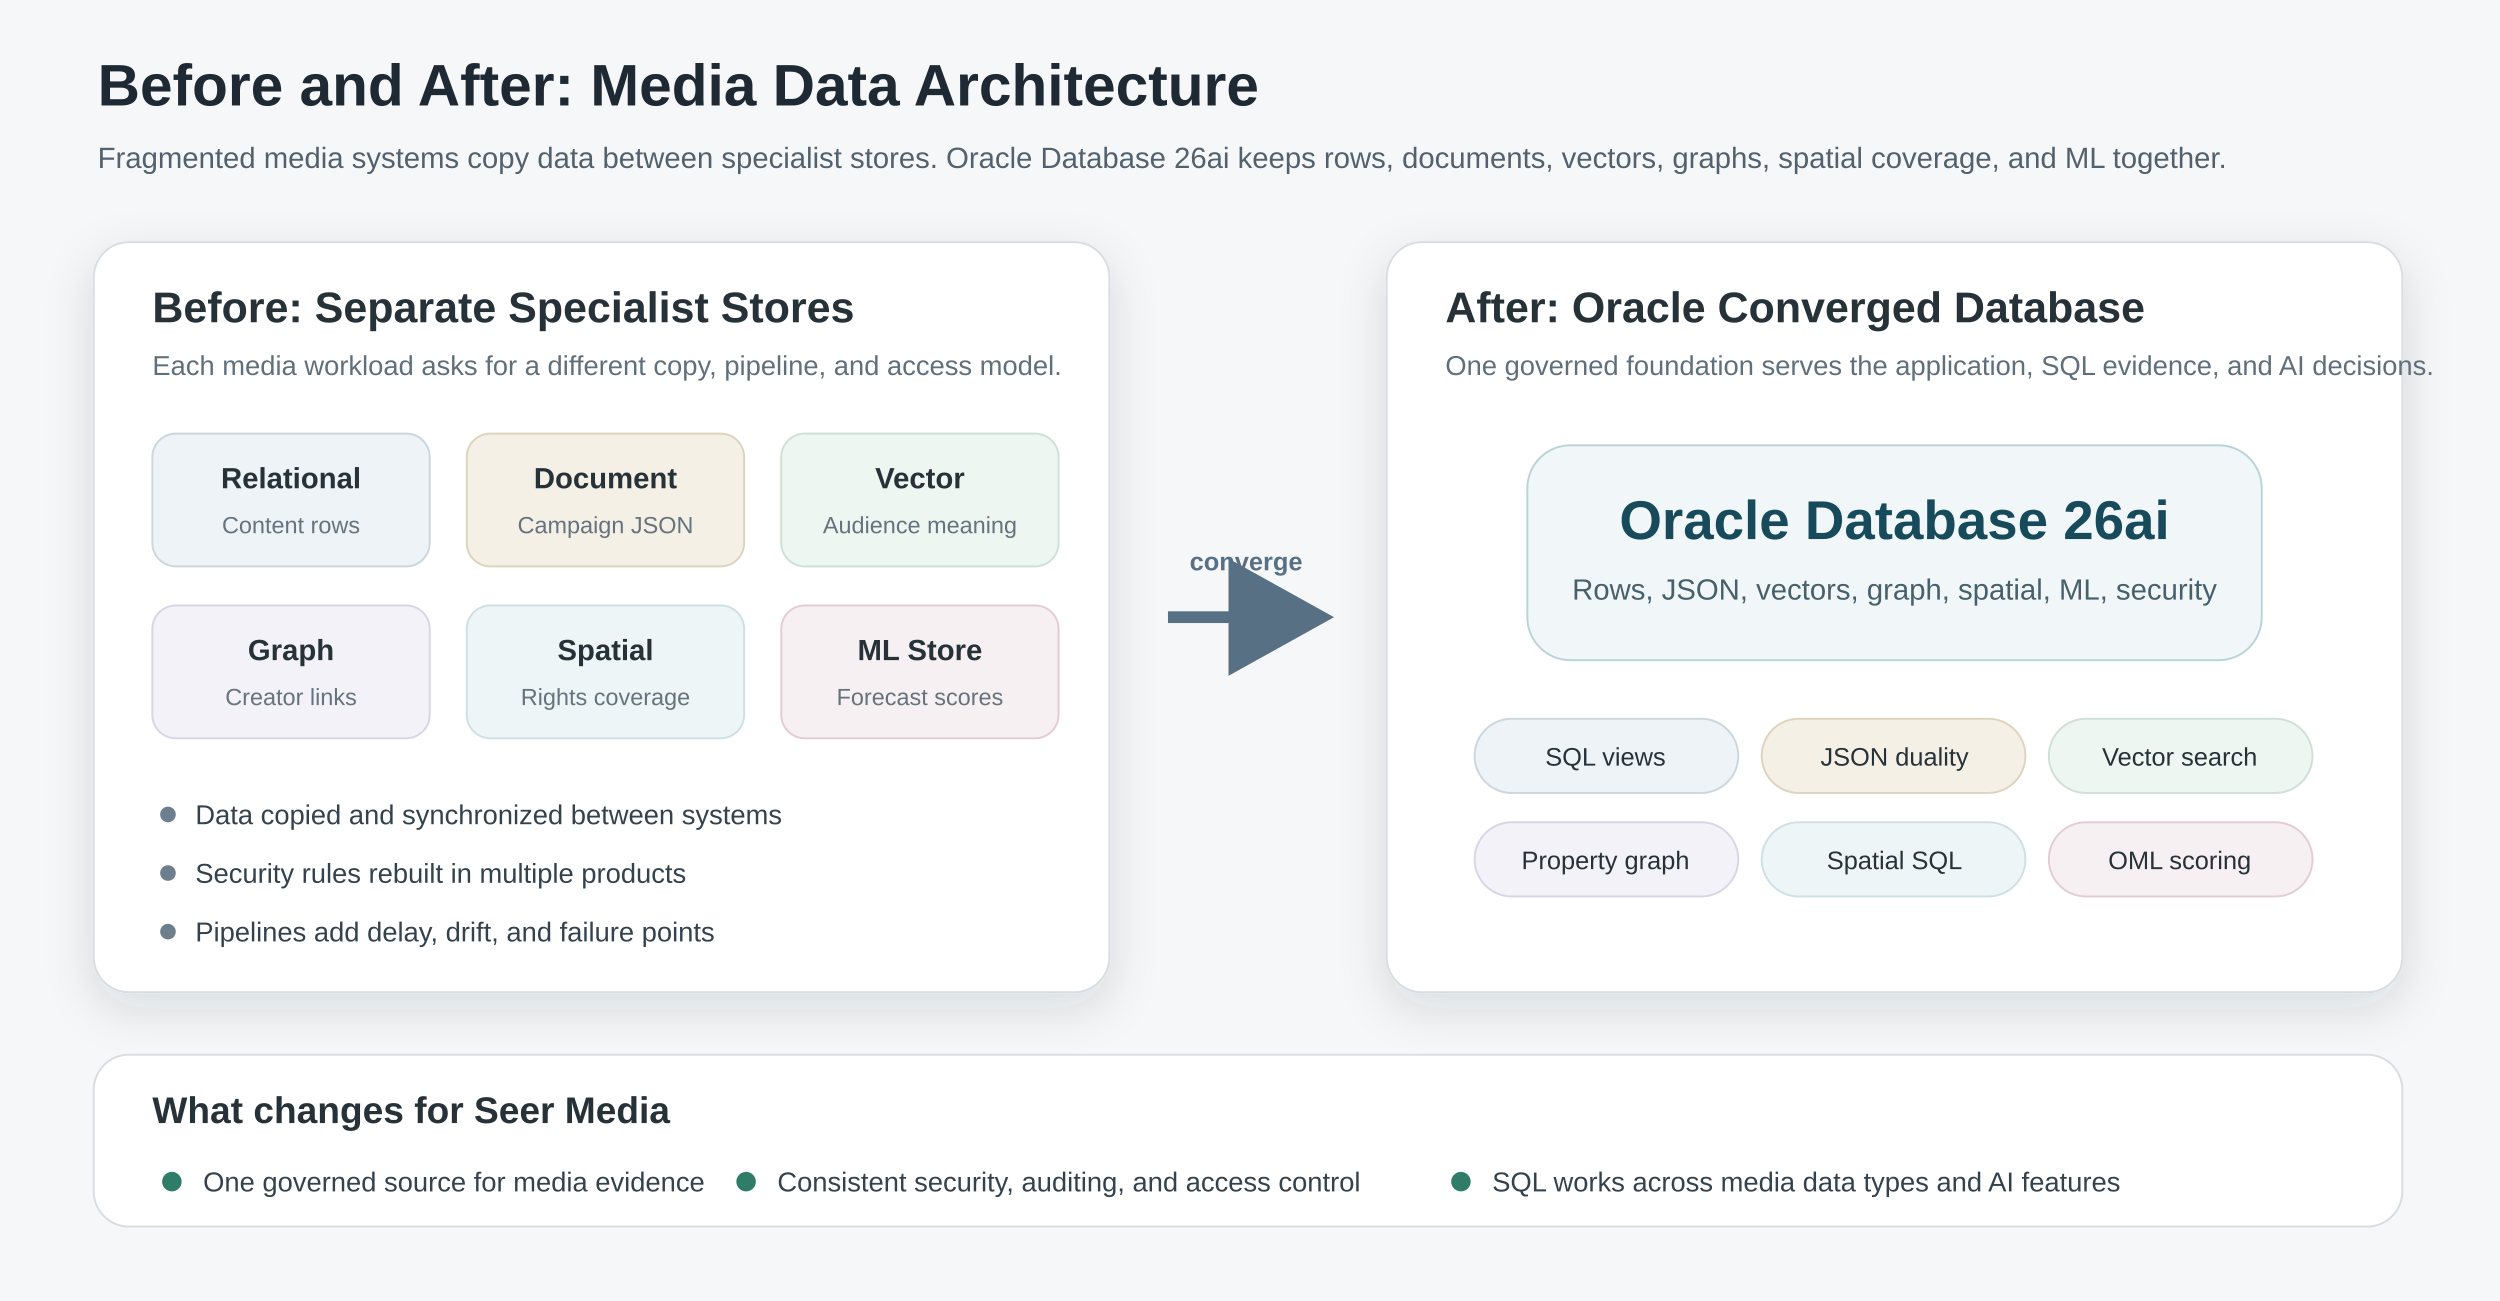
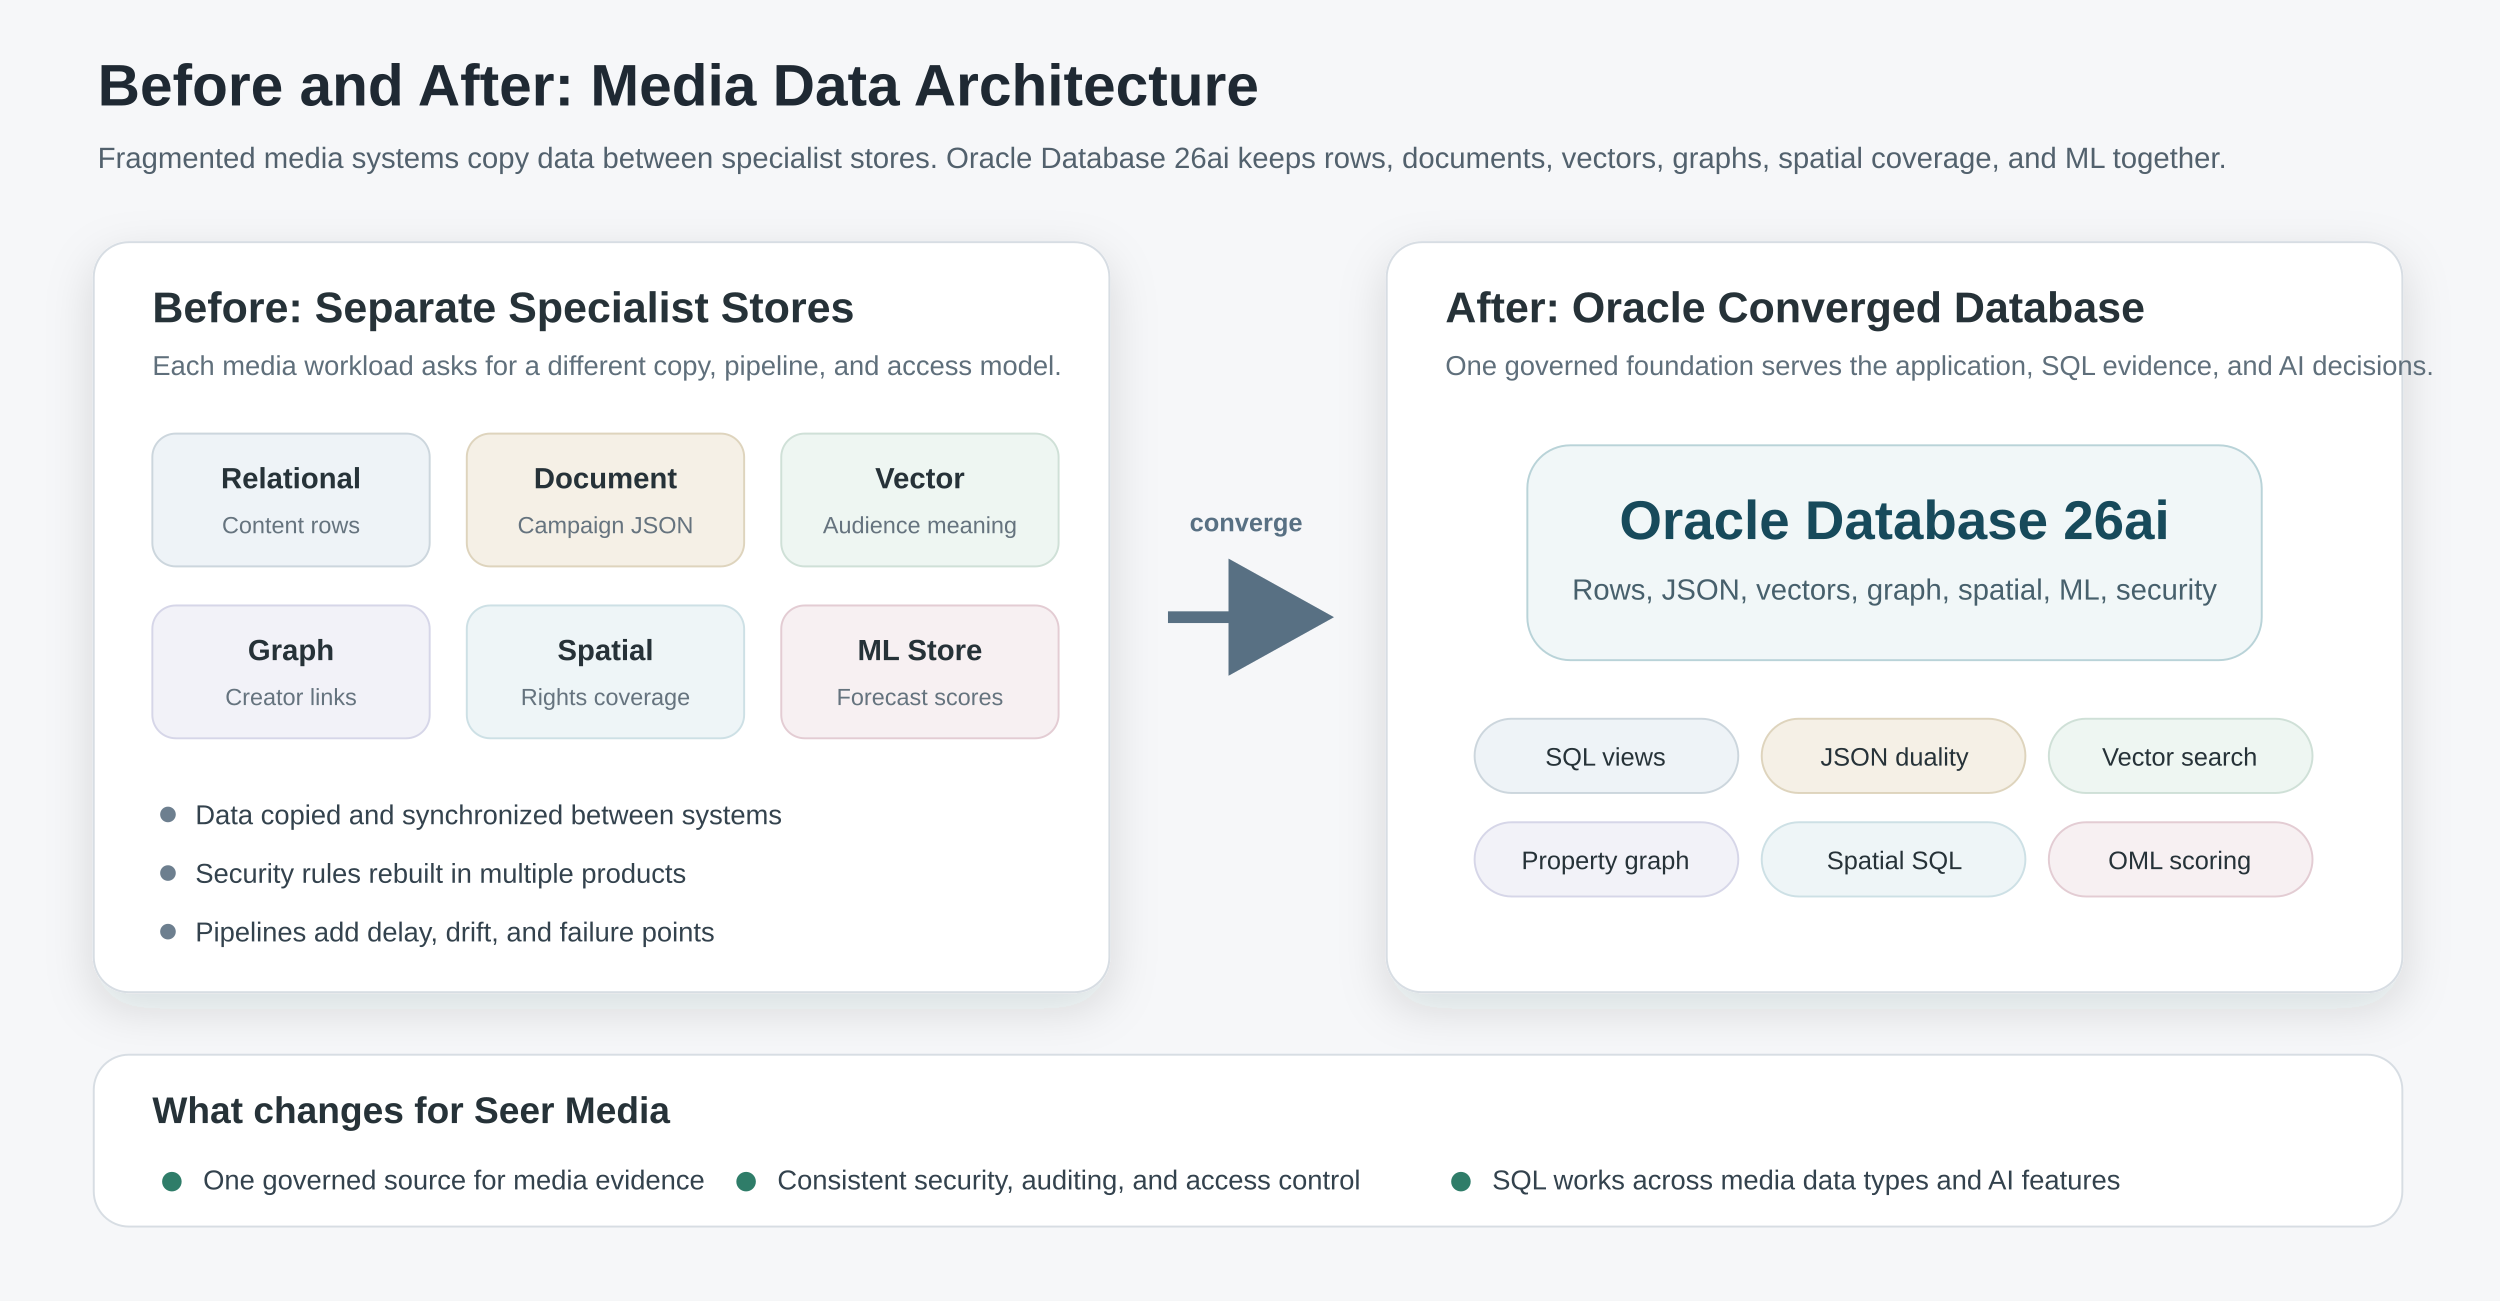
<svg xmlns="http://www.w3.org/2000/svg" width="1280" height="666" viewBox="0 0 1280 666" role="img" aria-labelledby="title desc">
  <defs>
    <filter id="shadow" x="-20%" y="-20%" width="140%" height="140%">
      <feDropShadow dx="0" dy="8" stdDeviation="12" flood-color="#263238" flood-opacity="0.13" />
    </filter>
    <marker id="arrow" markerWidth="14" markerHeight="14" refX="10" refY="7" orient="auto" markerUnits="strokeWidth">
      <path d="M2,2 L11,7 L2,12 Z" fill="#587083" />
    </marker>
  </defs>
  <rect width="1280" height="666" fill="#f6f7f9" />
  <text x="50" y="54" font-family="Arial, Helvetica, sans-serif" font-size="30" font-weight="700" fill="#1f2933">Before and After: Media Data Architecture</text>
  <text x="50" y="86" font-family="Arial, Helvetica, sans-serif" font-size="15" fill="#52616d">Fragmented media systems copy data between specialist stores. Oracle Database 26ai keeps rows, documents, vectors, graphs, spatial coverage, and ML together.</text>
  <rect x="48" y="124" width="520" height="384" rx="18" fill="#ffffff" stroke="#d7dde3" filter="url(#shadow)" />
  <text x="78" y="165" font-family="Arial, Helvetica, sans-serif" font-size="22" font-weight="700" fill="#263238">Before: Separate Specialist Stores</text>
  <text x="78" y="192" font-family="Arial, Helvetica, sans-serif" font-size="14" fill="#5f6f7b">Each media workload asks for a different copy, pipeline, and access model.</text>
  <g font-family="Arial, Helvetica, sans-serif">
    <rect x="78" y="222" width="142" height="68" rx="12" fill="#eef3f7" stroke="#ccd6dd" />
    <text x="149" y="250" text-anchor="middle" font-size="15" font-weight="700" fill="#263238">Relational</text>
    <text x="149" y="273" text-anchor="middle" font-size="12" fill="#65737e">Content rows</text>
    <rect x="239" y="222" width="142" height="68" rx="12" fill="#f5f0e6" stroke="#ded4bd" />
    <text x="310" y="250" text-anchor="middle" font-size="15" font-weight="700" fill="#263238">Document</text>
    <text x="310" y="273" text-anchor="middle" font-size="12" fill="#65737e">Campaign JSON</text>
    <rect x="400" y="222" width="142" height="68" rx="12" fill="#eef6f2" stroke="#cfe0d7" />
    <text x="471" y="250" text-anchor="middle" font-size="15" font-weight="700" fill="#263238">Vector</text>
    <text x="471" y="273" text-anchor="middle" font-size="12" fill="#65737e">Audience meaning</text>
    <rect x="78" y="310" width="142" height="68" rx="12" fill="#f2f2f8" stroke="#d6d6e8" />
    <text x="149" y="338" text-anchor="middle" font-size="15" font-weight="700" fill="#263238">Graph</text>
    <text x="149" y="361" text-anchor="middle" font-size="12" fill="#65737e">Creator links</text>
    <rect x="239" y="310" width="142" height="68" rx="12" fill="#eef5f7" stroke="#cde0e5" />
    <text x="310" y="338" text-anchor="middle" font-size="15" font-weight="700" fill="#263238">Spatial</text>
    <text x="310" y="361" text-anchor="middle" font-size="12" fill="#65737e">Rights coverage</text>
    <rect x="400" y="310" width="142" height="68" rx="12" fill="#f7f0f2" stroke="#e3ccd3" />
    <text x="471" y="338" text-anchor="middle" font-size="15" font-weight="700" fill="#263238">ML Store</text>
    <text x="471" y="361" text-anchor="middle" font-size="12" fill="#65737e">Forecast scores</text>
  </g>
  <g font-family="Arial, Helvetica, sans-serif" fill="#33424d" font-size="14">
    <circle cx="86" cy="417" r="4" fill="#6d7f8f" />
    <text x="100" y="422">Data copied and synchronized between systems</text>
    <circle cx="86" cy="447" r="4" fill="#6d7f8f" />
    <text x="100" y="452">Security rules rebuilt in multiple products</text>
    <circle cx="86" cy="477" r="4" fill="#6d7f8f" />
    <text x="100" y="482">Pipelines add delay, drift, and failure points</text>
  </g>
  <line x1="598" y1="316" x2="677" y2="316" stroke="#587083" stroke-width="6" marker-end="url(#arrow)" />
-   <text x="638" y="292" text-anchor="middle" font-family="Arial, Helvetica, sans-serif" font-size="13" font-weight="700" fill="#587083">converge</text>
+   <text x="638" y="272" text-anchor="middle" font-family="Arial, Helvetica, sans-serif" font-size="13" font-weight="700" fill="#587083">converge</text>
  <rect x="710" y="124" width="520" height="384" rx="18" fill="#ffffff" stroke="#d7dde3" filter="url(#shadow)" />
  <text x="740" y="165" font-family="Arial, Helvetica, sans-serif" font-size="22" font-weight="700" fill="#263238">After: Oracle Converged Database</text>
  <text x="740" y="192" font-family="Arial, Helvetica, sans-serif" font-size="14" fill="#5f6f7b">One governed foundation serves the application, SQL evidence, and AI decisions.</text>
  <rect x="782" y="228" width="376" height="110" rx="22" fill="#f1f7f8" stroke="#b9d3d8" />
  <text x="970" y="276" text-anchor="middle" font-family="Arial, Helvetica, sans-serif" font-size="28" font-weight="700" fill="#174a5b">Oracle Database 26ai</text>
  <text x="970" y="307" text-anchor="middle" font-family="Arial, Helvetica, sans-serif" font-size="15" fill="#47606c">Rows, JSON, vectors, graph, spatial, ML, security</text>
  <g font-family="Arial, Helvetica, sans-serif" font-size="13" fill="#263238">
    <rect x="755" y="368" width="135" height="38" rx="19" fill="#eef3f7" stroke="#ccd6dd" />
    <text x="822" y="392" text-anchor="middle">SQL views</text>
    <rect x="902" y="368" width="135" height="38" rx="19" fill="#f5f0e6" stroke="#ded4bd" />
    <text x="970" y="392" text-anchor="middle">JSON duality</text>
    <rect x="1049" y="368" width="135" height="38" rx="19" fill="#eef6f2" stroke="#cfe0d7" />
    <text x="1116" y="392" text-anchor="middle">Vector search</text>
    <rect x="755" y="421" width="135" height="38" rx="19" fill="#f2f2f8" stroke="#d6d6e8" />
    <text x="822" y="445" text-anchor="middle">Property graph</text>
    <rect x="902" y="421" width="135" height="38" rx="19" fill="#eef5f7" stroke="#cde0e5" />
    <text x="970" y="445" text-anchor="middle">Spatial SQL</text>
    <rect x="1049" y="421" width="135" height="38" rx="19" fill="#f7f0f2" stroke="#e3ccd3" />
    <text x="1116" y="445" text-anchor="middle">OML scoring</text>
  </g>
  <rect x="48" y="540" width="1182" height="88" rx="18" fill="#ffffff" stroke="#d7dde3" />
  <text x="78" y="575" font-family="Arial, Helvetica, sans-serif" font-size="19" font-weight="700" fill="#263238">What changes for Seer Media</text>
  <g font-family="Arial, Helvetica, sans-serif" font-size="14" fill="#33424d">
    <circle cx="88" cy="605" r="5" fill="#2f7d69" />
-     <text x="104" y="610">One governed source for media evidence</text>
+     <text x="104" y="605" dominant-baseline="middle">One governed source for media evidence</text>
    <circle cx="382" cy="605" r="5" fill="#2f7d69" />
-     <text x="398" y="610">Consistent security, auditing, and access control</text>
+     <text x="398" y="605" dominant-baseline="middle">Consistent security, auditing, and access control</text>
    <circle cx="748" cy="605" r="5" fill="#2f7d69" />
-     <text x="764" y="610">SQL works across media data types and AI features</text>
+     <text x="764" y="605" dominant-baseline="middle">SQL works across media data types and AI features</text>
  </g>
</svg>
